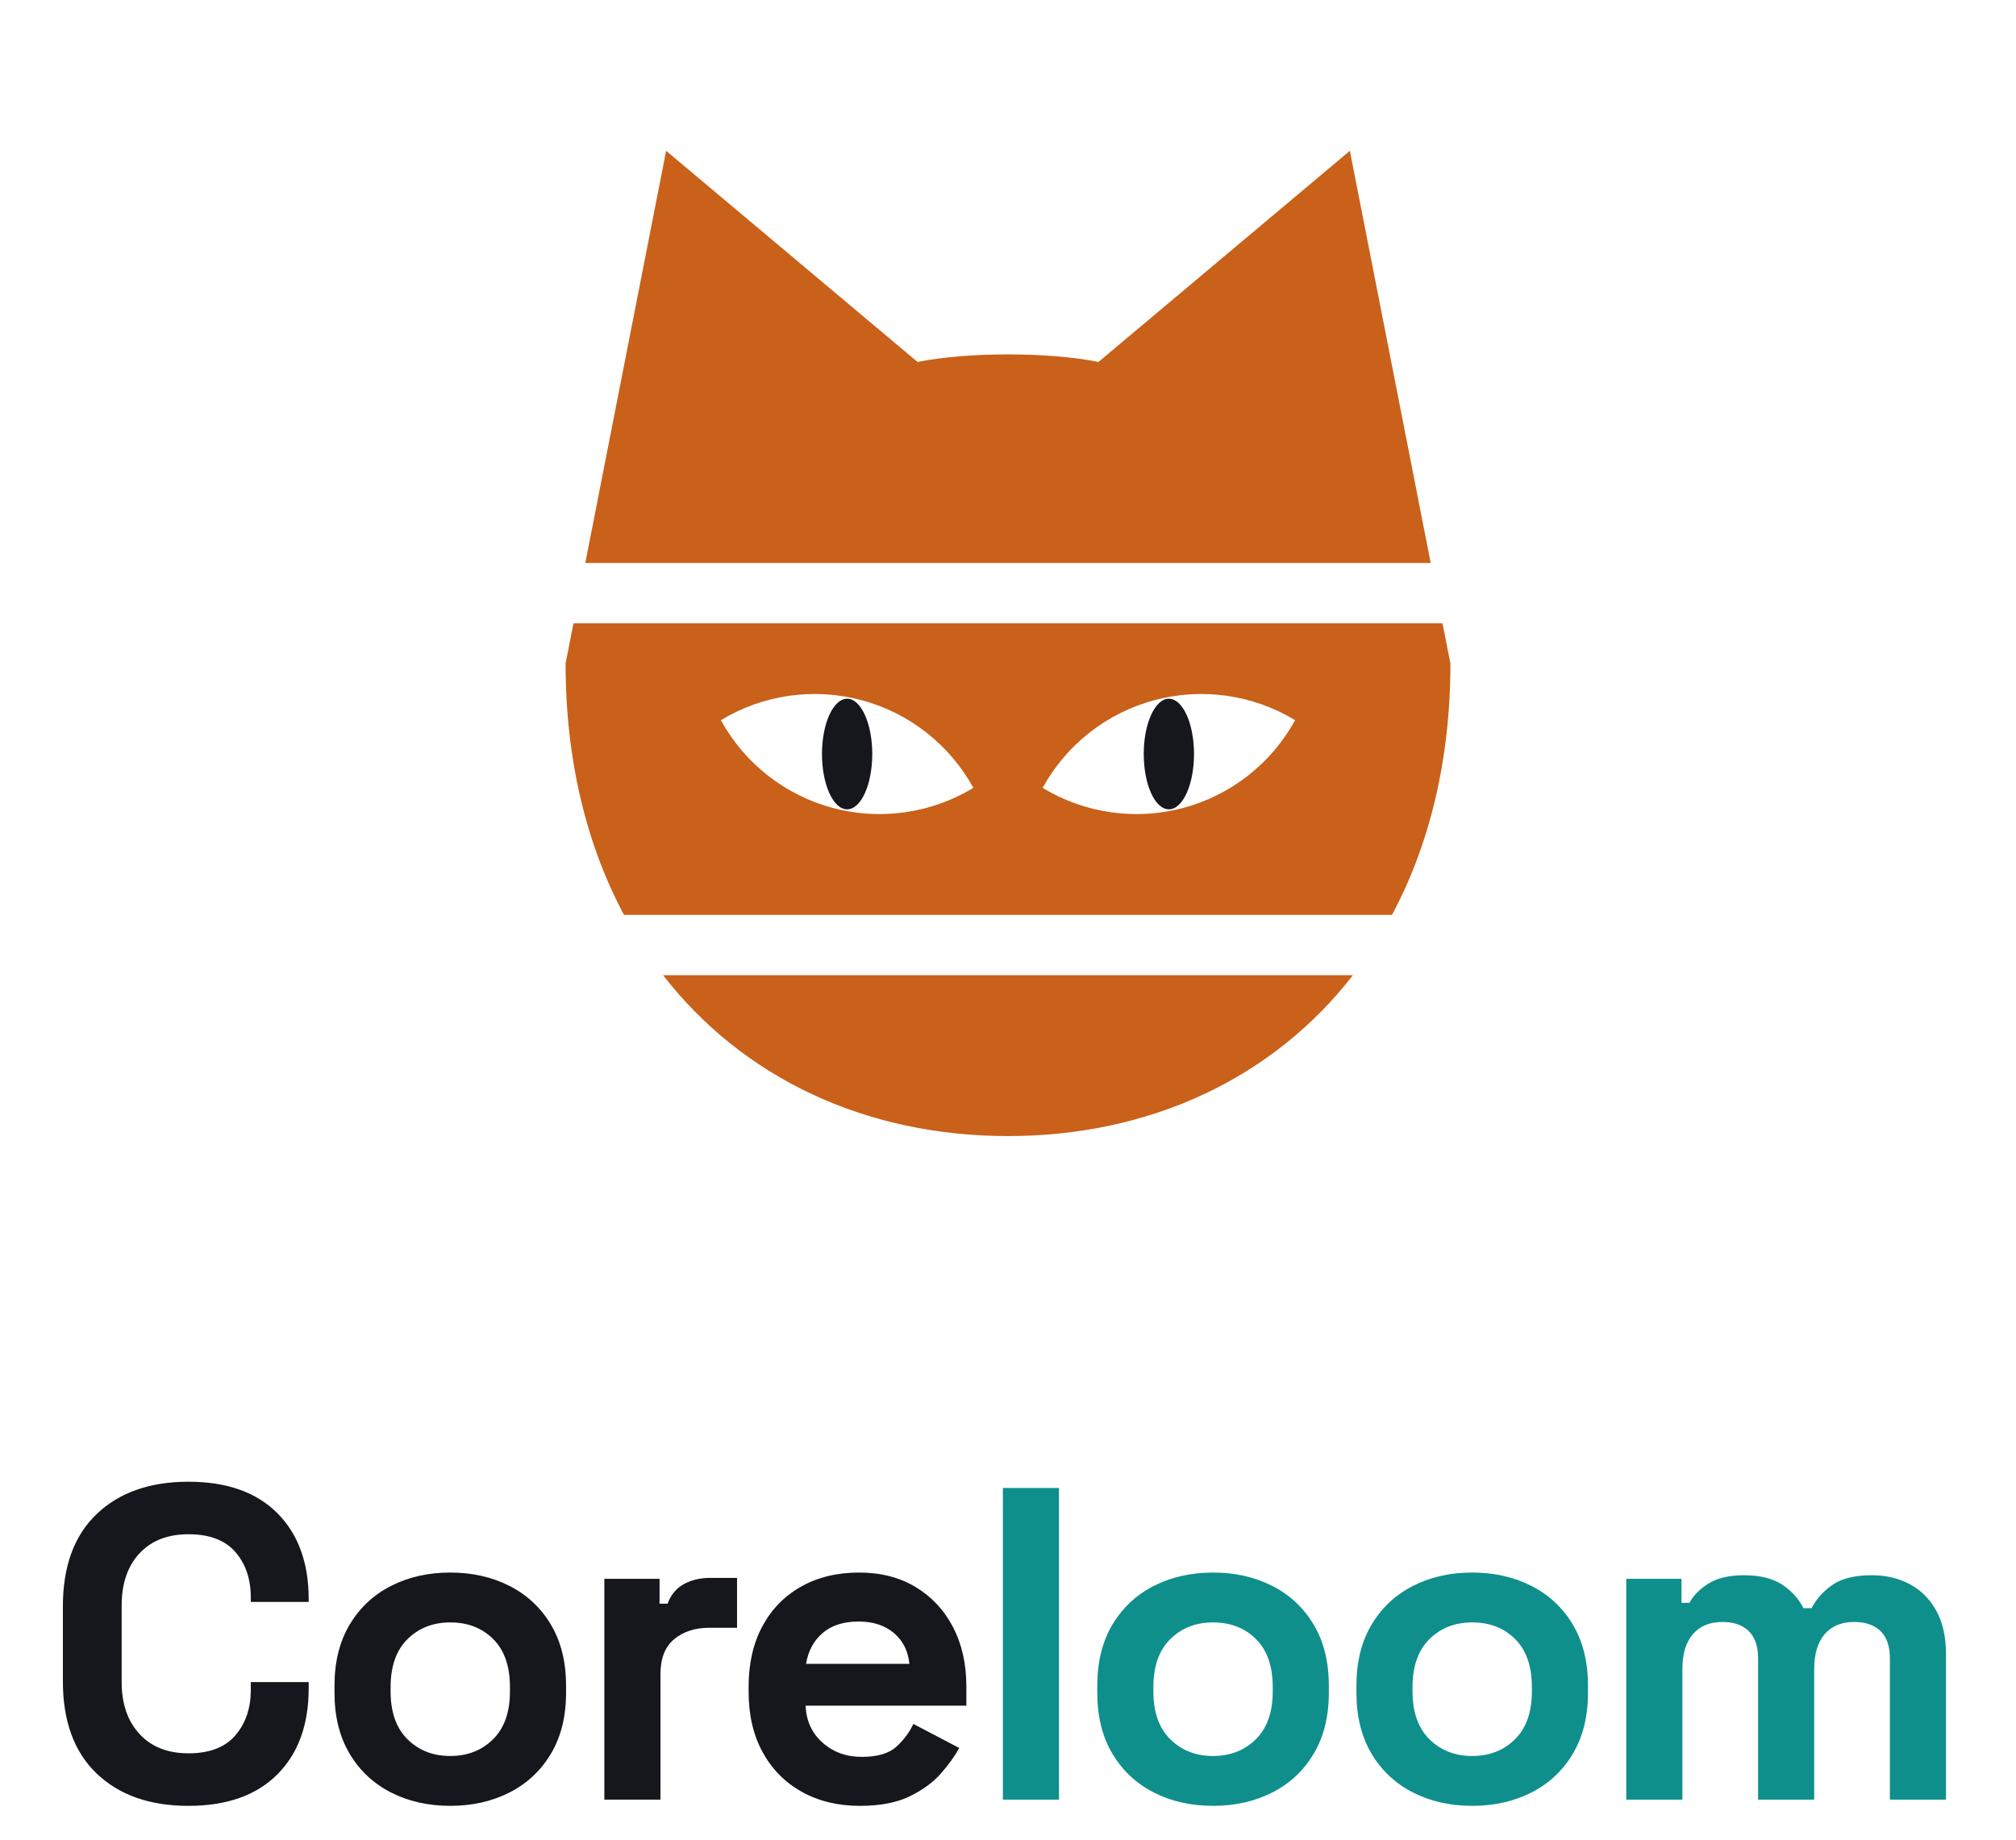
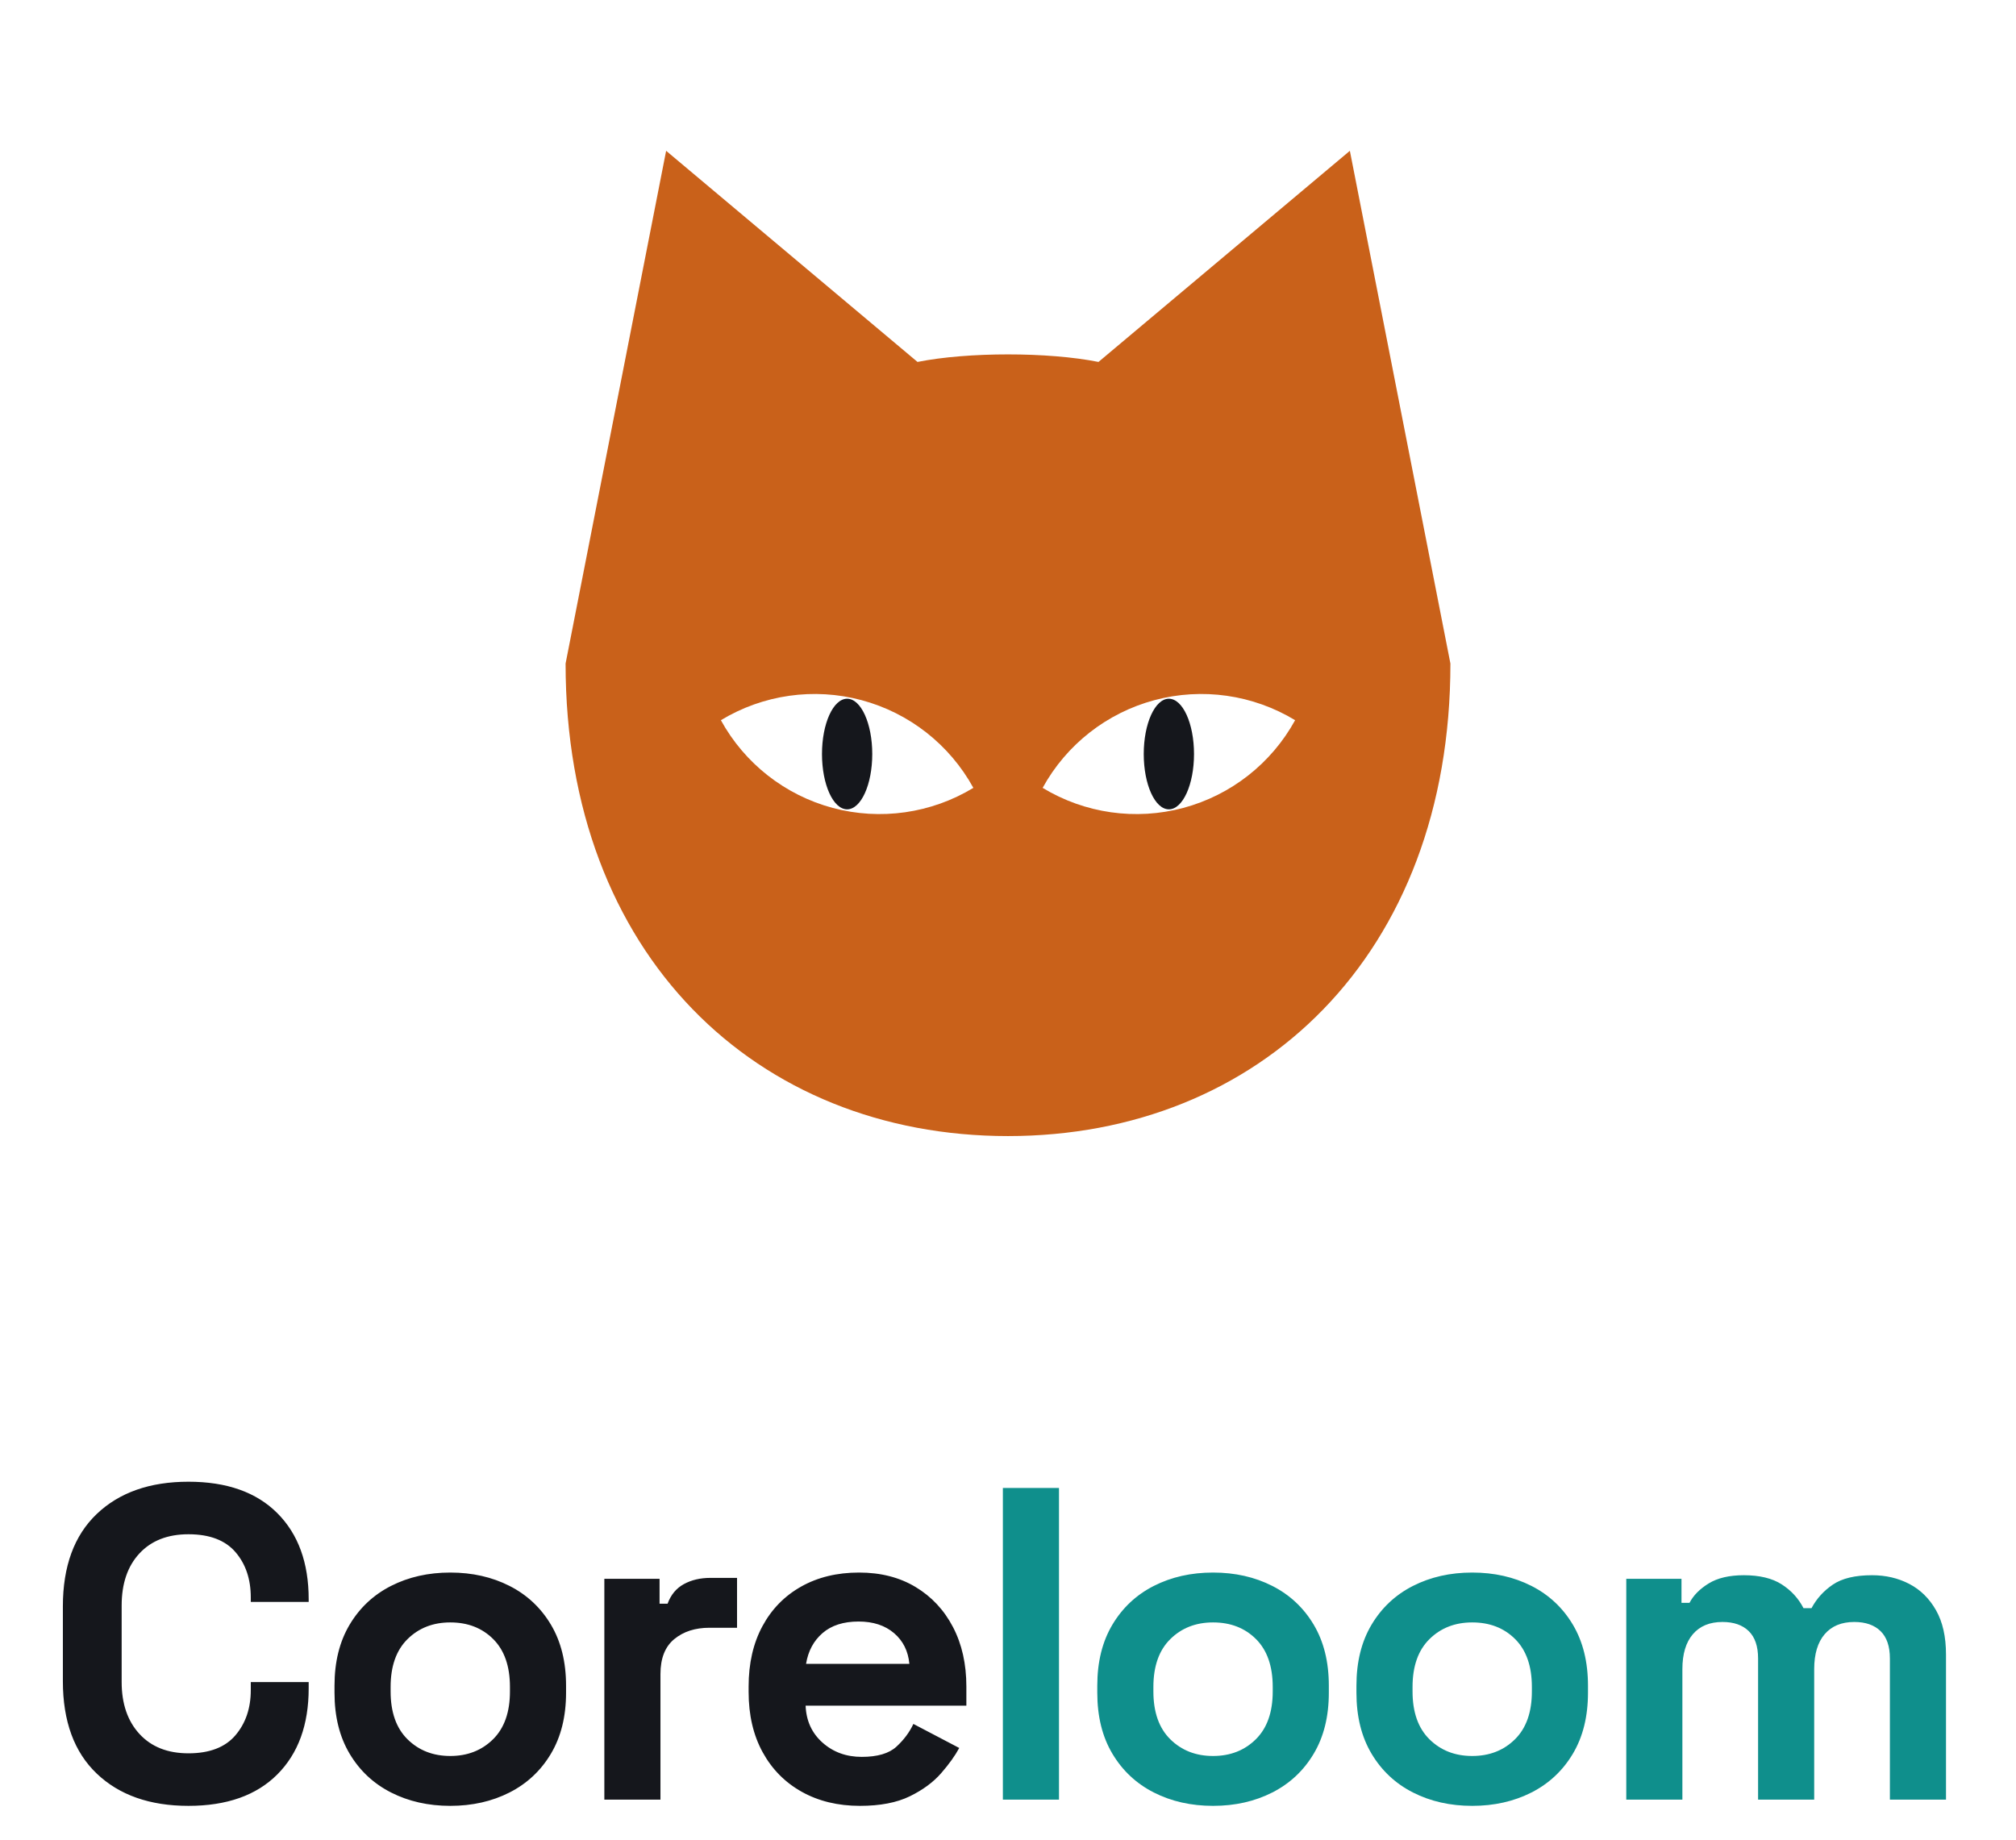
<svg xmlns="http://www.w3.org/2000/svg" viewBox="0 0 401 366" width="401" height="366" role="img" aria-labelledby="t">
  <g id="symbol" transform="translate(72.50 0)">
-     <path id="head" fill="#C9611A" fill-rule="evenodd" d="M43.92 112 L60 30 L110 72 C120 70 136 70 146 72 L196 30 L212.08 112 Z M40 132 L41.57 124 L214.43 124 L216 132 C216 151.26 211.81 168.1 204.38 182 L51.62 182 C44.19 168.1 40 151.26 40 132 Z M196.61 194 C180.71 214.49 156.27 226 128 226 C99.73 226 75.29 214.49 59.39 194 Z M70.89 143.27 A36 36 0 0 1 121.11 156.73 A36 36 0 0 1 70.89 143.27 Z M134.89 156.73 A36 36 0 0 1 185.11 143.27 A36 36 0 0 1 134.89 156.73 Z" />
+     <path id="head" fill="#C9611A" fill-rule="evenodd" d="M40 132 L60 30 L110 72 C120 70 136 70 146 72 L196 30 L216 132 C216 190 178 226 128 226 C78 226 40 190 40 132 Z M70.89 143.27 A36 36 0 0 1 121.11 156.73 A36 36 0 0 1 70.89 143.27 Z M134.89 156.73 A36 36 0 0 1 185.11 143.27 A36 36 0 0 1 134.89 156.73 Z" />
    <path id="pupils" fill="#15171C" d="M96 139 A5 11 0 0 1 96 161 A5 11 0 0 1 96 139 Z M160 139 A5 11 0 0 1 160 161 A5 11 0 0 1 160 139 Z" />
  </g>
  <g id="wordmark">
    <path fill="#15171C" d="M37.484 359.24Q25.97 359.24 19.239 352.819Q12.507 346.397 12.507 334.44V319.56Q12.507 307.603 19.239 301.181Q25.97 294.76 37.484 294.76Q48.91 294.76 55.154 301.004Q61.399 307.249 61.399 318.143V318.674H49.884V317.789Q49.884 312.297 46.829 308.754Q43.773 305.211 37.484 305.211Q31.284 305.211 27.741 309.02Q24.199 312.829 24.199 319.383V334.617Q24.199 341.083 27.741 344.936Q31.284 348.789 37.484 348.789Q43.773 348.789 46.829 345.201Q49.884 341.614 49.884 336.211V334.617H61.399V335.857Q61.399 346.751 55.154 352.996Q48.91 359.24 37.484 359.24Z M89.564 359.24Q83.01 359.24 77.784 356.583Q72.559 353.926 69.547 348.877Q66.536 343.829 66.536 336.743V335.326Q66.536 328.24 69.547 323.191Q72.559 318.143 77.784 315.486Q83.01 312.829 89.564 312.829Q96.119 312.829 101.344 315.486Q106.57 318.143 109.581 323.191Q112.593 328.24 112.593 335.326V336.743Q112.593 343.829 109.581 348.877Q106.57 353.926 101.344 356.583Q96.119 359.24 89.564 359.24ZM89.564 349.32Q94.701 349.32 98.067 345.999Q101.433 342.677 101.433 336.477V335.591Q101.433 329.391 98.111 326.07Q94.79 322.749 89.564 322.749Q84.427 322.749 81.061 326.07Q77.696 329.391 77.696 335.591V336.477Q77.696 342.677 81.061 345.999Q84.427 349.32 89.564 349.32Z M120.21 358.0V314.069H131.193V319.029H132.787Q133.761 316.371 136.02 315.131Q138.279 313.891 141.29 313.891H146.604V323.811H141.113Q136.861 323.811 134.116 326.07Q131.37 328.329 131.37 333.023V358.0Z M171.05 359.24Q164.496 359.24 159.491 356.45Q154.487 353.66 151.697 348.567Q148.907 343.474 148.907 336.566V335.503Q148.907 328.594 151.653 323.501Q154.399 318.409 159.359 315.619Q164.319 312.829 170.873 312.829Q177.339 312.829 182.121 315.707Q186.904 318.586 189.561 323.679Q192.219 328.771 192.219 335.503V339.311H160.244Q160.421 343.829 163.61 346.663Q166.799 349.497 171.404 349.497Q176.099 349.497 178.313 347.46Q180.527 345.423 181.679 342.943L190.801 347.726Q189.561 350.029 187.214 352.73Q184.867 355.431 180.97 357.336Q177.073 359.24 171.05 359.24ZM160.333 330.986H180.881Q180.527 327.177 177.826 324.874Q175.124 322.571 170.784 322.571Q166.267 322.571 163.61 324.874Q160.953 327.177 160.333 330.986Z" />
    <path fill="#0F8F8C" d="M199.481 358.0V296.0H210.641V358.0Z M241.287 359.24Q234.733 359.24 229.507 356.583Q224.281 353.926 221.27 348.877Q218.259 343.829 218.259 336.743V335.326Q218.259 328.24 221.27 323.191Q224.281 318.143 229.507 315.486Q234.733 312.829 241.287 312.829Q247.841 312.829 253.067 315.486Q258.293 318.143 261.304 323.191Q264.316 328.24 264.316 335.326V336.743Q264.316 343.829 261.304 348.877Q258.293 353.926 253.067 356.583Q247.841 359.24 241.287 359.24ZM241.287 349.32Q246.424 349.32 249.79 345.999Q253.156 342.677 253.156 336.477V335.591Q253.156 329.391 249.834 326.07Q246.513 322.749 241.287 322.749Q236.15 322.749 232.784 326.07Q229.419 329.391 229.419 335.591V336.477Q229.419 342.677 232.784 345.999Q236.15 349.32 241.287 349.32Z M292.836 359.24Q286.281 359.24 281.056 356.583Q275.83 353.926 272.819 348.877Q269.807 343.829 269.807 336.743V335.326Q269.807 328.24 272.819 323.191Q275.83 318.143 281.056 315.486Q286.281 312.829 292.836 312.829Q299.39 312.829 304.616 315.486Q309.841 318.143 312.853 323.191Q315.864 328.24 315.864 335.326V336.743Q315.864 343.829 312.853 348.877Q309.841 353.926 304.616 356.583Q299.39 359.24 292.836 359.24ZM292.836 349.32Q297.973 349.32 301.339 345.999Q304.704 342.677 304.704 336.477V335.591Q304.704 329.391 301.383 326.07Q298.061 322.749 292.836 322.749Q287.699 322.749 284.333 326.07Q280.967 329.391 280.967 335.591V336.477Q280.967 342.677 284.333 345.999Q287.699 349.32 292.836 349.32Z M323.481 358.0V314.069H334.464V318.851H336.059Q337.21 316.637 339.867 314.999Q342.524 313.36 346.864 313.36Q351.559 313.36 354.393 315.176Q357.227 316.991 358.733 319.914H360.327Q361.833 317.08 364.579 315.22Q367.324 313.36 372.373 313.36Q376.447 313.36 379.769 315.087Q383.09 316.814 385.083 320.313Q387.076 323.811 387.076 329.126V358.0H375.916V329.923Q375.916 326.291 374.056 324.476Q372.196 322.66 368.83 322.66Q365.021 322.66 362.94 325.096Q360.859 327.531 360.859 332.049V358.0H349.699V329.923Q349.699 326.291 347.839 324.476Q345.979 322.66 342.613 322.66Q338.804 322.66 336.723 325.096Q334.641 327.531 334.641 332.049V358.0Z" />
  </g>
</svg>
